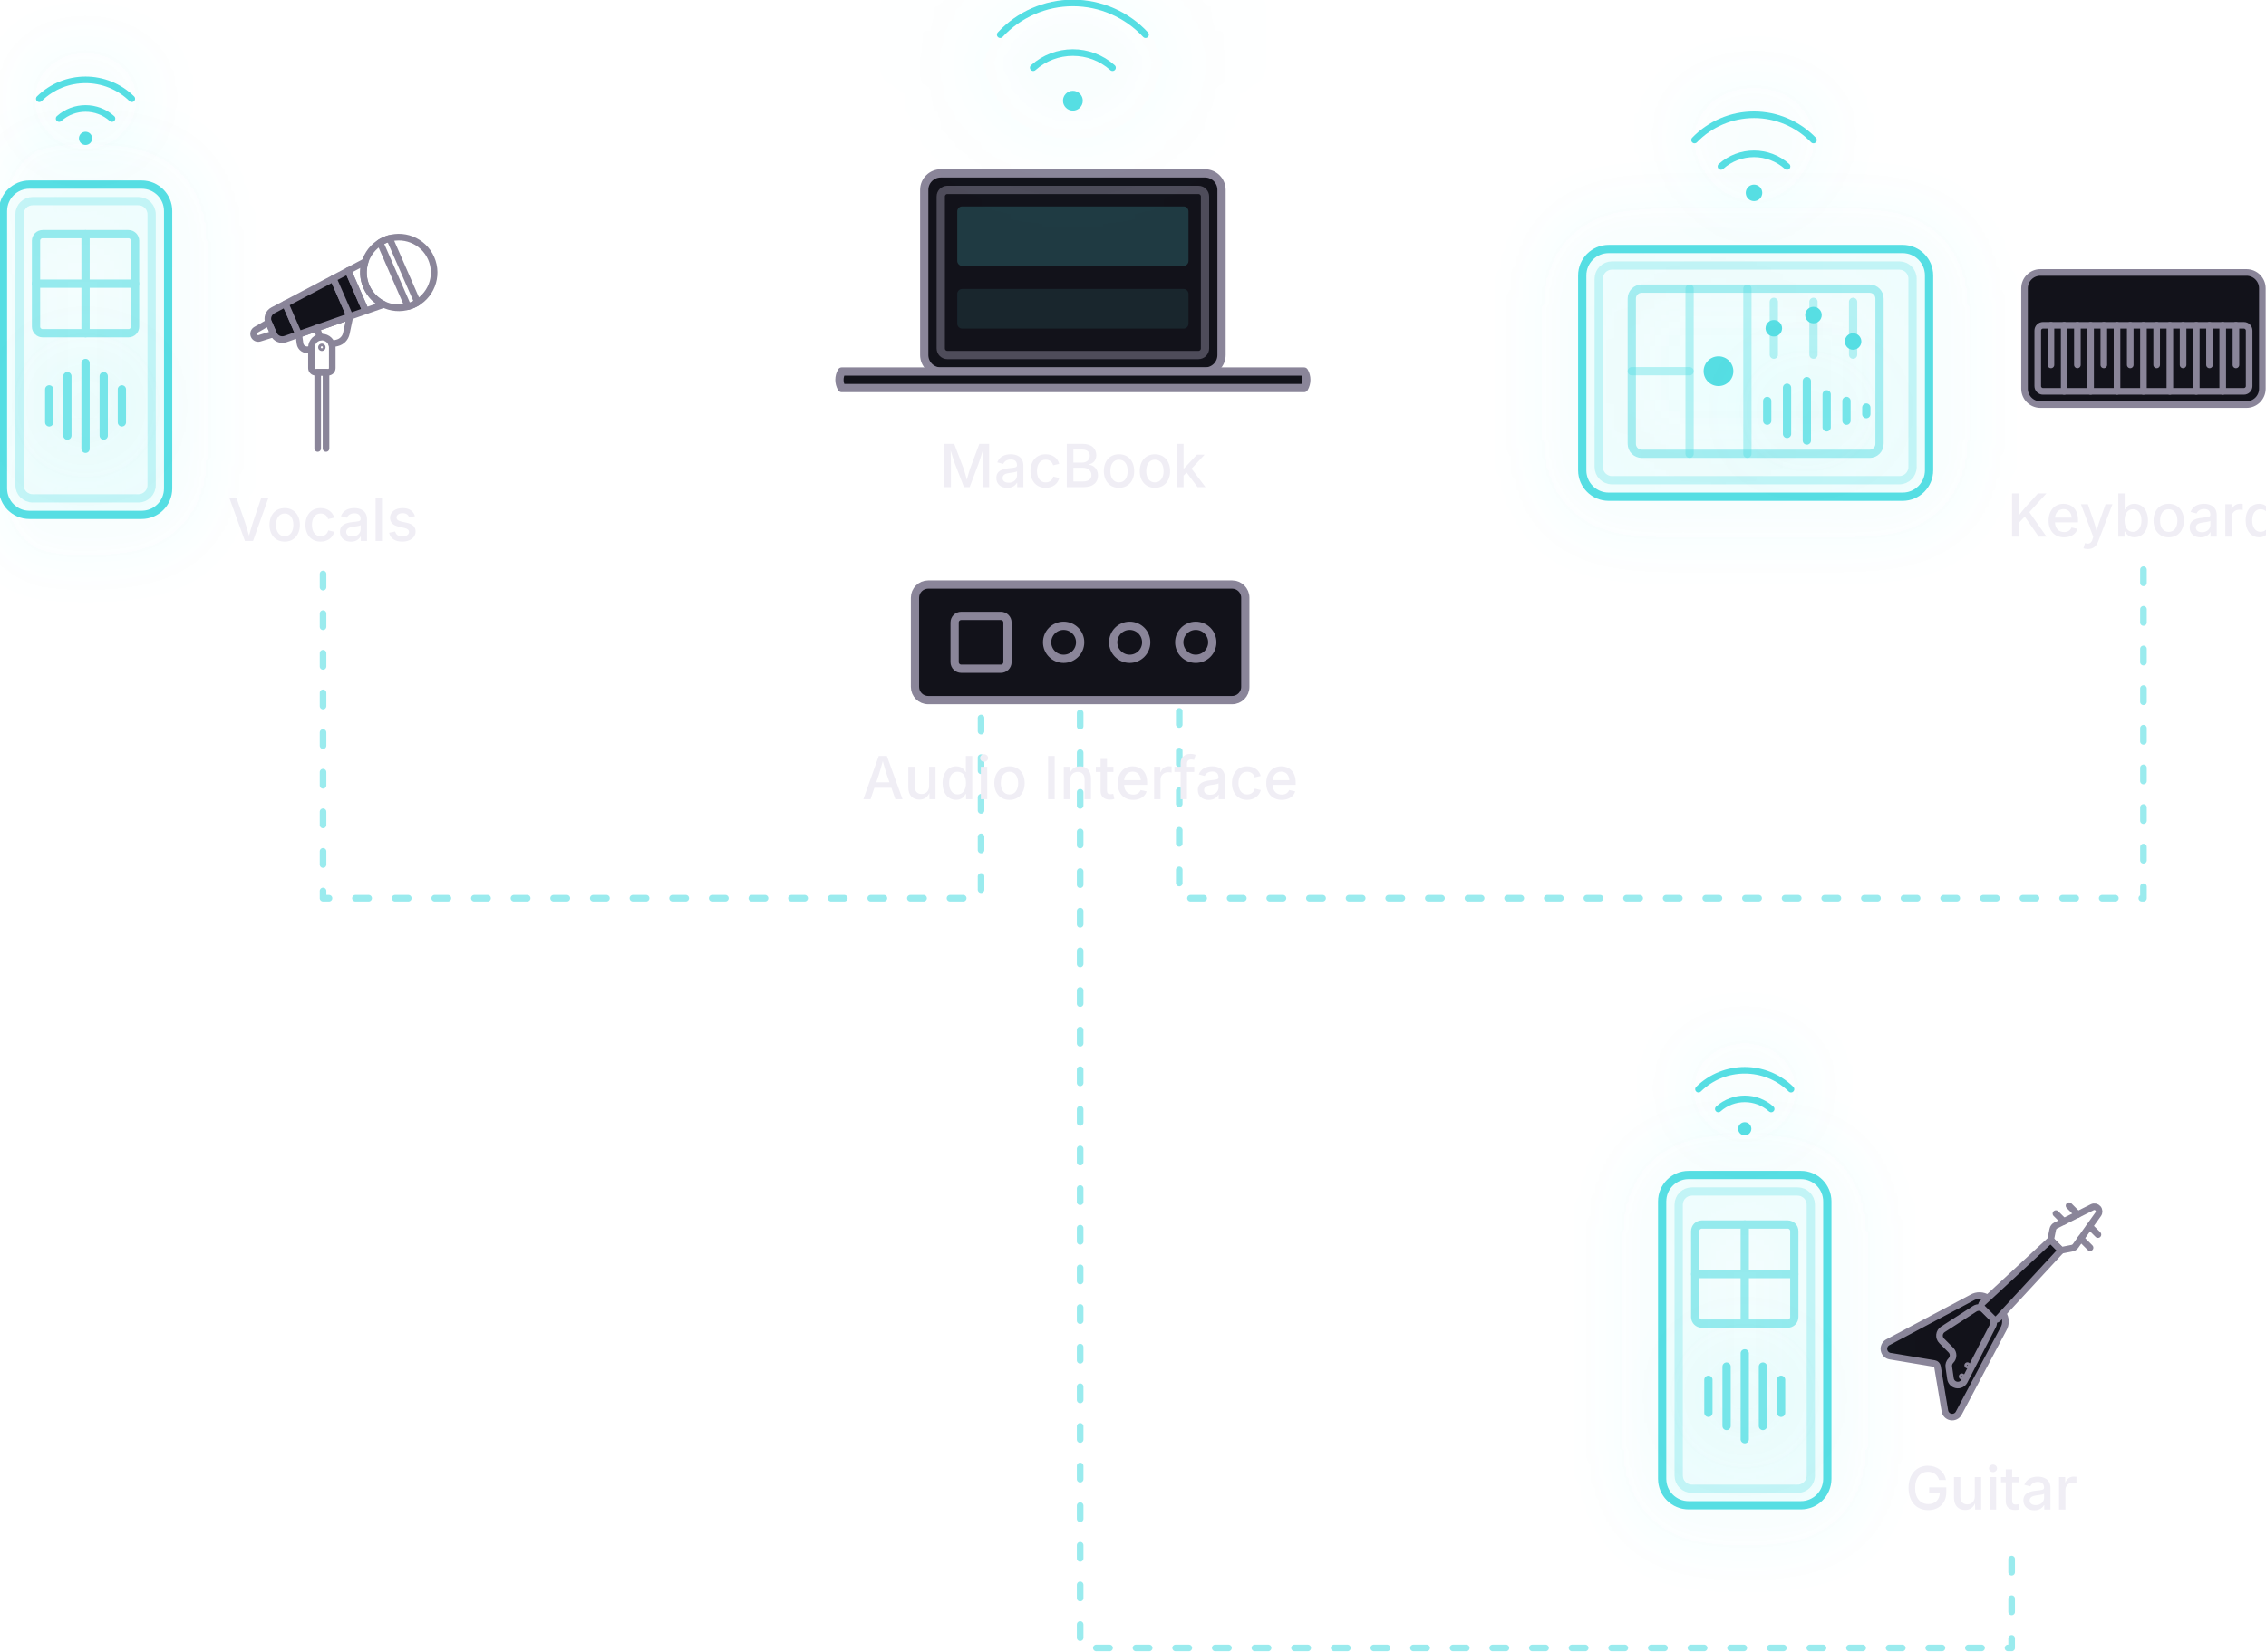
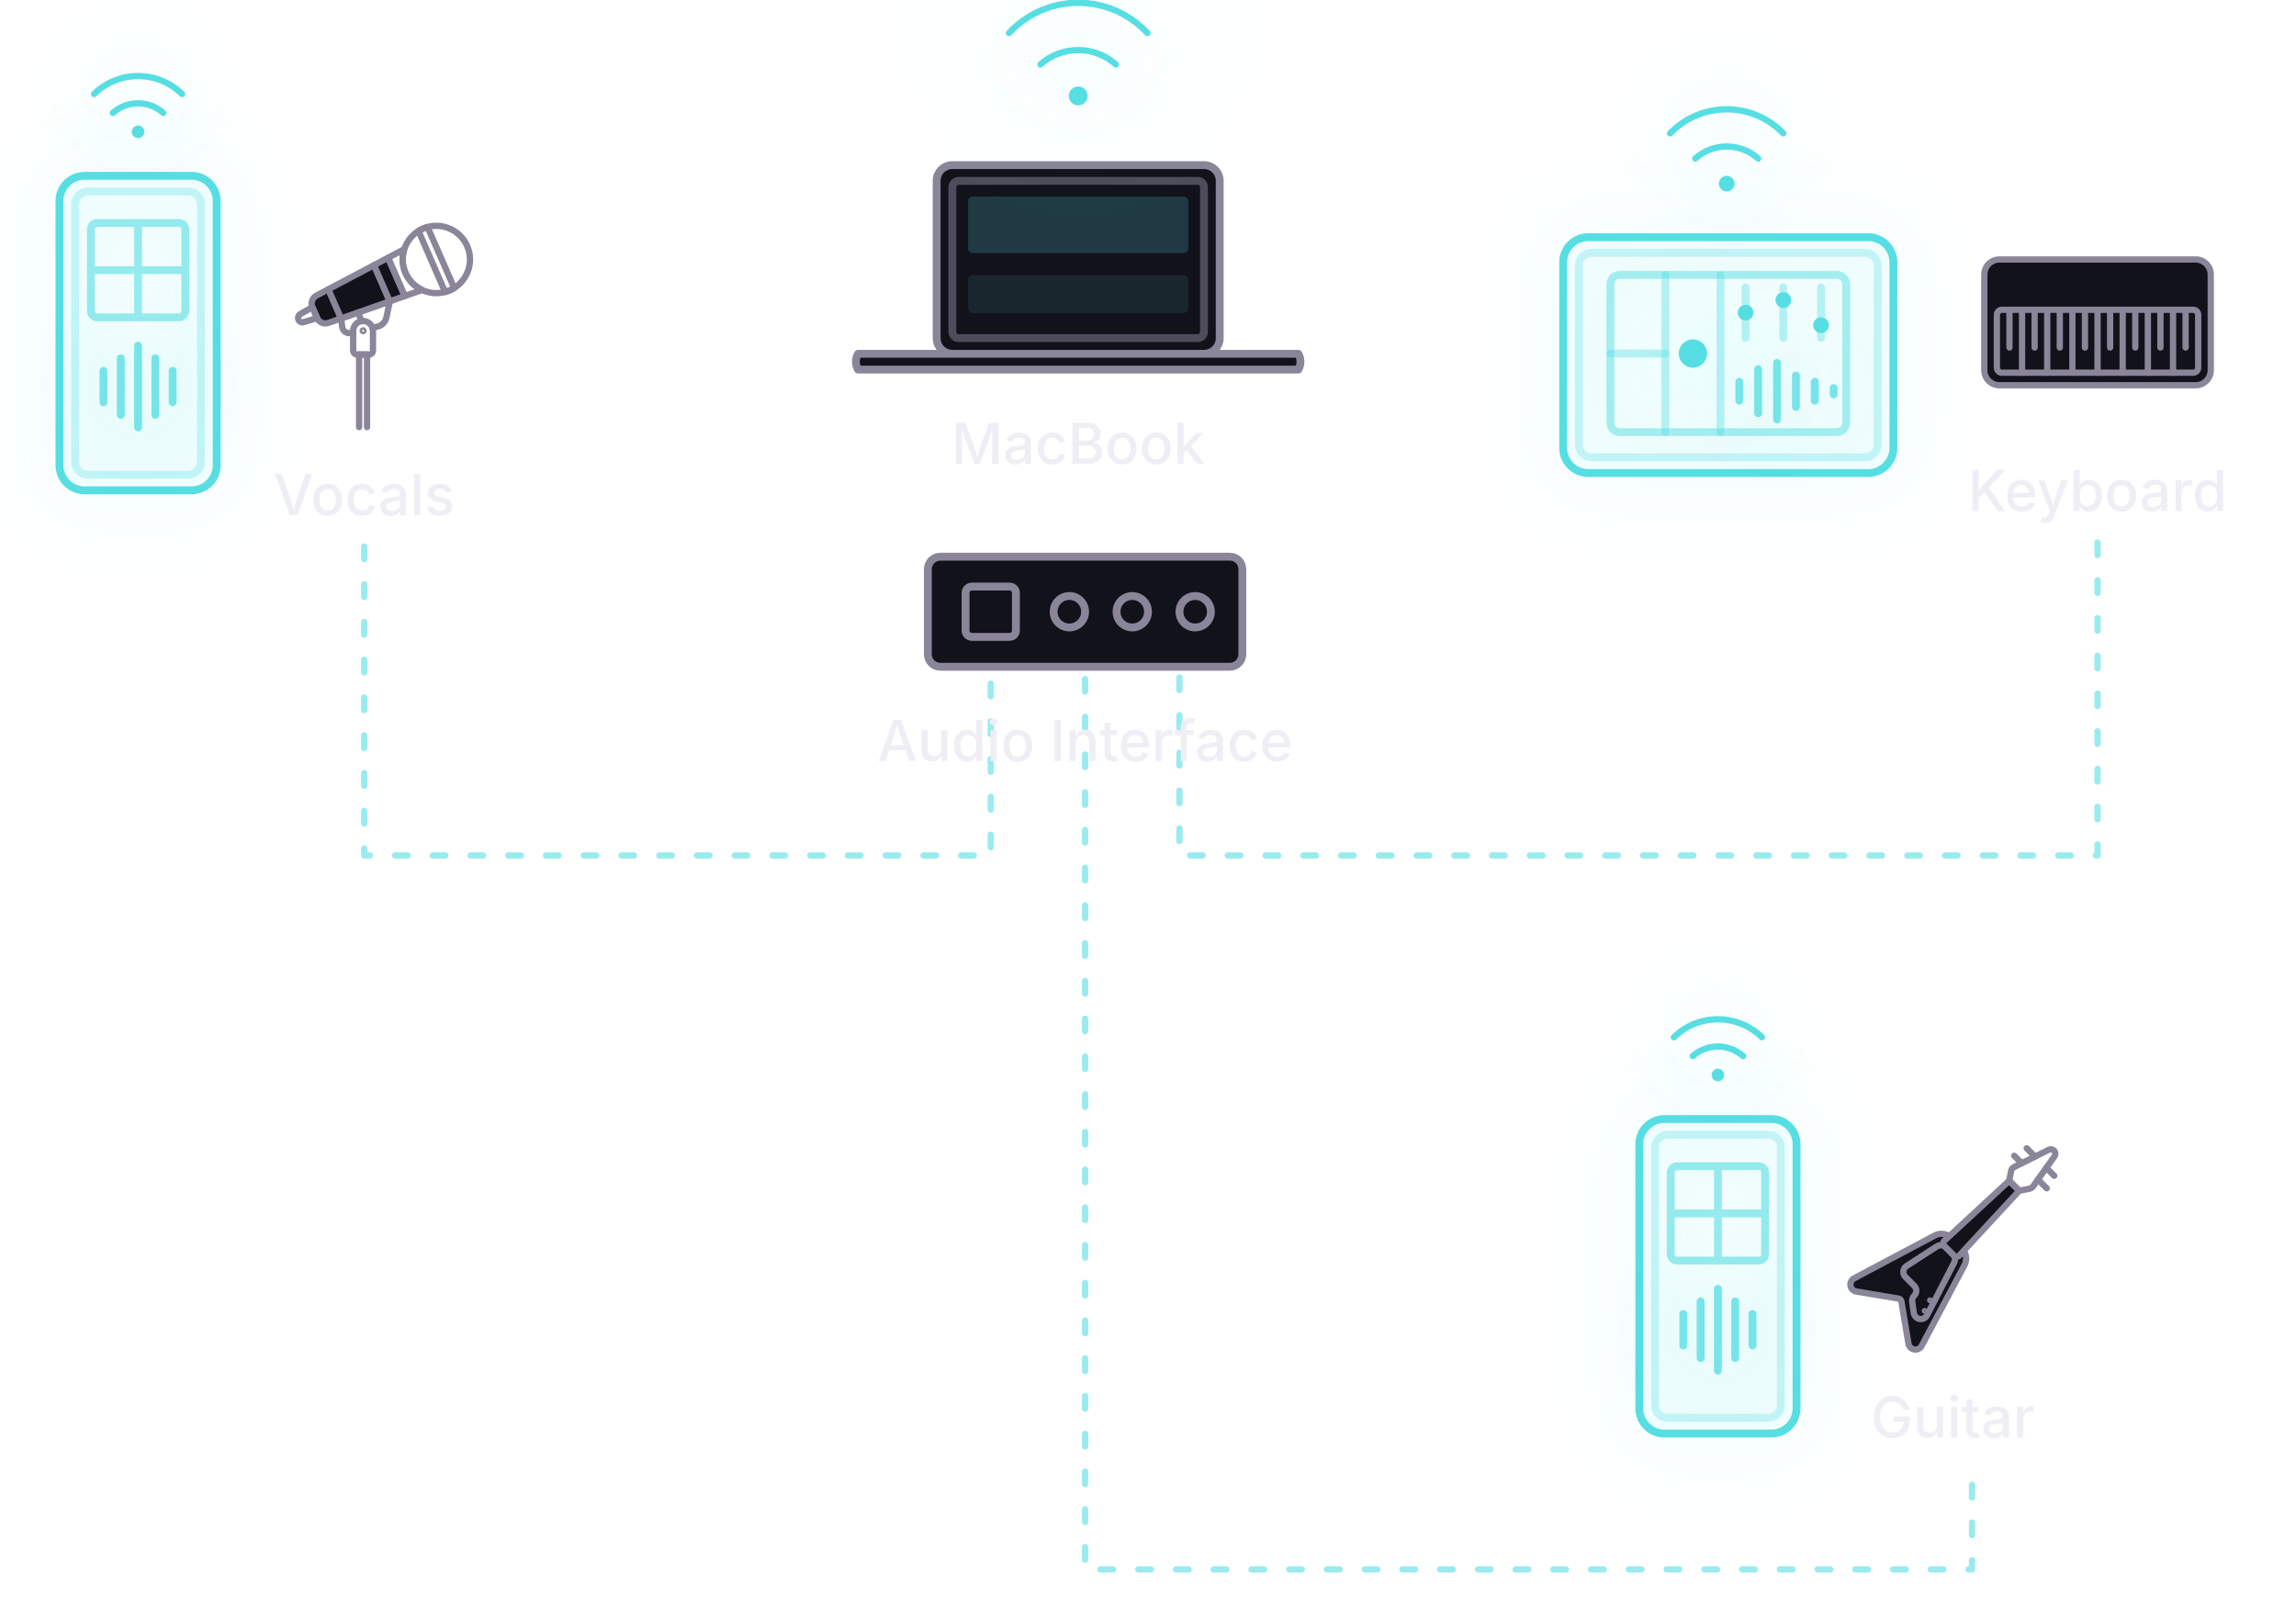
- <svg xmlns="http://www.w3.org/2000/svg" viewBox="153 213 686 500" width="100%" height="100%">
+ <svg xmlns="http://www.w3.org/2000/svg" viewBox="135 213 730 515" width="100%" height="100%">
  <defs>
    <style>
            .device { stroke: #8a8599; stroke-width: 2.5; fill: none; stroke-linecap: round; stroke-linejoin: round; }
            .device-fill { fill: #8a8599; }
            .device-bg { fill: #12121a; }
            .accent { stroke: #57DEE3; stroke-width: 2.5; fill: none; stroke-linecap: round; stroke-linejoin: round; }
            .accent-fill { fill: #57DEE3; }
            .accent-bg { fill: rgba(87, 222, 227, 0.05); }
            .cable { stroke: #5a5570; stroke-width: 2; fill: none; stroke-dasharray: 6 8; stroke-linecap: round; stroke-linejoin: round; }
            .wifi { stroke: #57DEE3; stroke-width: 2; stroke-linecap: round; stroke-linejoin: round; fill: none; }
            .glow { filter: drop-shadow(0 0 12px rgba(87, 222, 227, 0.4)); }
            .glow-strong { filter: drop-shadow(0 0 20px rgba(87, 222, 227, 0.8)); }
            .text { font-family: 'Outfit', -apple-system, sans-serif; fill: #f0eef5; font-size: 18px; text-anchor: middle; font-weight: 500; }
            .text-sm { font-family: 'Outfit', -apple-system, sans-serif; fill: #8a8599; font-size: 14px; text-anchor: middle; }
        </style>
  </defs>
  <path d="M 250.8 386.8 L 250.8 485 L 450 485 L 450 425" class="wifi" stroke-dasharray="4 8" opacity="0.6" />
  <path d="M 801.9 385.5 L 801.9 485 L 510 485 L 510 425" class="wifi" stroke-dasharray="4 8" opacity="0.6" />
  <path d="M 762 685.1 L 762 712 L 480 712 L 480 425" class="wifi" stroke-dasharray="4 8" opacity="0.6" />
  <g transform="translate(407.8, 265.5)">
    <rect x="25" y="0" width="90" height="60" rx="5" class="device device-bg" />
    <path d="M 0 65 L 140 65 A 5 5 0 0 0 140 60 L 0 60 A 5 5 0 0 0 0 65 Z" class="device device-bg" />
    <rect x="30" y="5" width="80" height="50" rx="2" class="device" stroke-width="1.5" opacity="0.5" />
    <rect x="35" y="10" width="70" height="18" rx="1.5" fill="#57DEE3" opacity="0.2" />
    <rect x="35" y="35" width="70" height="12" rx="1.5" fill="#57DEE3" opacity="0.1" />
    <text x="70" y="95" class="text">MacBook</text>
    <g transform="translate(70, -20)" class="glow-strong">
      <path d="M -12 -12 A 18 18 0 0 1 12 -12" class="wifi" />
      <path d="M -22 -22 A 30 30 0 0 1 22 -22" class="wifi" />
      <circle cx="0" cy="-2" r="3" class="accent-fill" />
    </g>
  </g>
  <g transform="translate(430, 390)">
    <rect x="0" y="0" width="100" height="35" rx="4" class="device device-bg" />
    <rect x="12" y="9.5" width="16" height="16" rx="2" class="device" />
    <circle cx="45" cy="17.5" r="5" class="device" />
    <circle cx="65" cy="17.5" r="5" class="device" />
    <circle cx="85" cy="17.5" r="5" class="device" />
    <text x="50" y="65" class="text">Audio Interface</text>
  </g>
  <g transform="translate(217.1, 276.8)">
    <g transform="scale(0.8)">
      <path d="m45.419 50.517 2.04 -0.486a4.651 4.651 0 0 0 3.474 -3.567l1.356 -6.454 -19.354 6.8 0.464 3.462a2.743 2.743 0 0 0 3.355 2.3l0.982 -0.234" class="device" />
      <path d="m27.874 35.228 -4.741 2.5a3.574 3.574 0 0 0 -1.606 4.591l1.89 4.326a3.574 3.574 0 0 0 4.46 1.942l5.058 -1.776Z" class="device device-bg" />
      <path d="m32.935 46.813 19.354 -6.803 -6.272 -14.36 -18.143 9.578 5.061 11.585z" class="device device-bg" />
      <path d="m46.017 25.65 6.272 14.36 5.955 -2.093 -6.645 -15.213 -5.582 2.946z" class="device device-bg" />
      <path d="M83.043 18.026a13.376 13.376 0 1 1 -17.612 -6.9 13.377 13.377 0 0 1 17.612 6.9Z" class="device" />
      <path d="M16.716 45.091a1.758 1.758 0 0 0 1.4 3.2l5.3 -1.647 -1.89 -4.326Z" class="device" />
      <path d="M45.605 51.709a3.935 3.935 0 0 0 -7.869 0v7.869a1.574 1.574 0 0 0 1.574 1.574h4.721a1.574 1.574 0 0 0 1.574 -1.574Z" class="device" />
      <path d="m40.097 90 0 -28.848 3.147 0 0 28.848" class="device" />
      <path d="m39.733 44.423 1.249 3.413" class="device" />
      <path d="M77.885 34.72 67.291 10.466a13.466 13.466 0 0 0 -1.86 0.656 13.317 13.317 0 0 0 -1.745 0.919L74.279 36.3a13.539 13.539 0 0 0 3.606 -1.575Z" class="device" />
      <path d="M58.045 19.3a13.379 13.379 0 0 0 7.078 16.2l-6.879 2.417L51.6 22.7Z" class="device" />
      <path d="M41.671 51.306a0.4 0.4 0 1 1 -0.4 0.4 0.4 0.4 0 0 1 0.4 -0.4m0 -1a1.4 1.4 0 1 0 1.4 1.4 1.4 1.4 0 0 0 -1.4 -1.4Z" class="device-fill" stroke="none" />
    </g>
    <text x="33.7" y="100" class="text">Vocals</text>
  </g>
  <g transform="translate(153.9, 268.9)">
    <rect x="0" y="0" width="50" height="100" rx="8" class="accent accent-bg glow" />
    <rect x="5" y="5" width="40" height="90" rx="4" class="accent" stroke-width="1.5" opacity="0.3" />
    <g opacity="0.6">
      <rect x="10" y="15" width="30" height="30" rx="2" class="accent" stroke-width="1" fill="none" />
      <line x1="10" y1="30" x2="40" y2="30" class="accent" stroke-width="1" />
      <line x1="25" y1="15" x2="25" y2="45" class="accent" stroke-width="1" />
    </g>
    <g class="glow" opacity="0.8">
      <line x1="14" y1="62" x2="14" y2="72" class="accent" stroke-width="2" stroke-linecap="round" />
      <line x1="19.5" y1="58" x2="19.5" y2="76" class="accent" stroke-width="2" stroke-linecap="round" />
      <line x1="25" y1="54" x2="25" y2="80" class="accent" stroke-width="2" stroke-linecap="round" />
      <line x1="30.5" y1="58" x2="30.5" y2="76" class="accent" stroke-width="2" stroke-linecap="round" />
      <line x1="36" y1="62" x2="36" y2="72" class="accent" stroke-width="2" stroke-linecap="round" />
    </g>
    <g transform="translate(25, -12)" class="glow">
      <path d="M -8 -8 A 12 12 0 0 1 8 -8" class="wifi" />
      <path d="M -14 -14 A 20 20 0 0 1 14 -14" class="wifi" />
      <circle cx="0" cy="-2" r="2" class="accent-fill" />
    </g>
  </g>
  <g transform="translate(761.9, 275.5)">
    <g transform="scale(0.8)">
      <rect x="5" y="25" width="90" height="50" rx="6" class="device device-bg" />
      <rect x="10" y="45" width="80" height="25" rx="2" class="device" fill="none" />
      <line x1="20" y1="45" x2="20" y2="70" class="device" />
      <line x1="30" y1="45" x2="30" y2="70" class="device" />
      <line x1="40" y1="45" x2="40" y2="70" class="device" />
      <line x1="50" y1="45" x2="50" y2="70" class="device" />
      <line x1="60" y1="45" x2="60" y2="70" class="device" />
      <line x1="70" y1="45" x2="70" y2="70" class="device" />
      <line x1="80" y1="45" x2="80" y2="70" class="device" />
      <line x1="15" y1="45" x2="15" y2="60" class="device" stroke-width="4" />
      <line x1="25" y1="45" x2="25" y2="60" class="device" stroke-width="4" />
      <line x1="35" y1="45" x2="35" y2="60" class="device" stroke-width="4" />
      <line x1="45" y1="45" x2="45" y2="60" class="device" stroke-width="4" />
      <line x1="55" y1="45" x2="55" y2="60" class="device" stroke-width="4" />
      <line x1="65" y1="45" x2="65" y2="60" class="device" stroke-width="4" />
      <line x1="75" y1="45" x2="75" y2="60" class="device" stroke-width="4" />
      <line x1="85" y1="45" x2="85" y2="60" class="device" stroke-width="4" />
    </g>
    <text x="40" y="100" class="text">Keyboard</text>
  </g>
  <g transform="translate(632, 288.4)">
    <g transform="scale(1)">
      <rect x="0" y="0" width="105" height="75" rx="8" class="accent accent-bg glow" />
      <rect x="5" y="5" width="95" height="65" rx="4" class="accent" stroke-width="1.5" opacity="0.3" />
      <rect x="15" y="12" width="75" height="50" rx="3" class="accent" stroke-width="1.5" opacity="0.5" />
      <line x1="50" y1="12" x2="50" y2="62" class="accent" stroke-width="1" opacity="0.4" />
      <line x1="32.5" y1="12" x2="32.5" y2="62" class="accent" stroke-width="1" opacity="0.4" />
      <line x1="15" y1="37" x2="32.5" y2="37" class="accent" stroke-width="1" opacity="0.4" />
      <circle cx="41.25" cy="37" r="4.5" class="accent-fill glow-strong" />
      <line x1="58" y1="16" x2="58" y2="32" class="accent" stroke-width="1.5" opacity="0.4" />
      <circle cx="58" cy="24" r="2.5" class="accent-fill" />
      <line x1="70" y1="16" x2="70" y2="32" class="accent" stroke-width="1.5" opacity="0.4" />
      <circle cx="70" cy="20" r="2.5" class="accent-fill" />
      <line x1="82" y1="16" x2="82" y2="32" class="accent" stroke-width="1.5" opacity="0.4" />
      <circle cx="82" cy="28" r="2.5" class="accent-fill" />
      <g class="glow" opacity="0.8">
        <line x1="56" y1="46" x2="56" y2="52" class="accent" stroke-width="2" stroke-linecap="round" />
        <line x1="62" y1="42" x2="62" y2="56" class="accent" stroke-width="2" stroke-linecap="round" />
        <line x1="68" y1="40" x2="68" y2="58" class="accent" stroke-width="2" stroke-linecap="round" />
        <line x1="74" y1="44" x2="74" y2="54" class="accent" stroke-width="2" stroke-linecap="round" />
        <line x1="80" y1="46" x2="80" y2="52" class="accent" stroke-width="2" stroke-linecap="round" />
        <line x1="86" y1="48" x2="86" y2="50" class="accent" stroke-width="2" stroke-linecap="round" />
      </g>
      <g transform="translate(52, -15)" class="glow">
        <path d="M -10 -10 A 15 15 0 0 1 10 -10" class="wifi" />
        <path d="M -18 -18 A 25 25 0 0 1 18 -18" class="wifi" />
        <circle cx="0" cy="-2" r="2.5" class="accent-fill" />
      </g>
    </g>
  </g>
  <g transform="translate(715.9, 570.1)">
    <g transform="scale(0.8)">
      <path d="m87.128 17.782 3.146 3.146" class="device" />
      <path d="m79.346 10 3.312 3.311" class="device" />
      <path d="m83.817 22.418 3.477 3.477" class="device" />
      <path d="m74.379 12.98 2.98 2.981" class="device" />
      <path d="m29.674 63.646 5.96 5.961" class="device" />
      <path d="M42.092 63.15a2.108 2.108 0 0 1 -2.981 0l-2.98 -2.981a2.107 2.107 0 0 1 2.98 -2.98l2.981 2.98a2.108 2.108 0 0 1 0 2.981Z" class="device" />
      <path d="M47.059 58.182a2.107 2.107 0 0 1 -2.98 0L41.1 55.2a2.108 2.108 0 0 1 2.981 -2.98l2.98 2.98a2.107 2.107 0 0 1 -0.002 2.982Z" class="device" />
      <path d="M48.574 44.947a5.62 5.62 0 0 0 -6.015 -0.146L10.7 61.719a2.81 2.81 0 0 0 0.932 5.212l16.771 2.8a1.406 1.406 0 0 1 1.155 1.155l2.8 16.771a2.81 2.81 0 0 0 5.212 0.931l16.91 -31.866a5.622 5.622 0 0 0 -0.146 -6.015" class="device device-bg" />
      <path d="M34.641 64.64a2.811 2.811 0 0 1 0 3.974h0a2.81 2.81 0 0 0 -0.8 2.384l0.636 4.453a2.81 2.81 0 0 0 5.223 1.005l10.755 -20.878a2.811 2.811 0 0 0 -0.448 -3.389l-2.832 -2.832a2.81 2.81 0 0 0 -3.513 -0.372L31.6 56.791a2.811 2.811 0 0 0 -0.46 4.346Z" class="device" />
      <path d="M38.785 74.465a0.163 0.163 0 1 1 -0.164 0.163 0.163 0.163 0 0 1 0.164 -0.163m0 -1a1.163 1.163 0 1 0 1.163 1.163 1.163 1.163 0 0 0 -1.163 -1.163Z" class="device-fill" stroke="none" />
      <path d="M40.892 70.25a0.163 0.163 0 1 1 -0.163 0.163 0.164 0.164 0 0 1 0.163 -0.163m0 -1a1.163 1.163 0 1 0 1.164 1.163 1.163 1.163 0 0 0 -1.164 -1.163Z" class="device-fill" stroke="none" />
      <path d="M52.522 52.666a1.406 1.406 0 0 1 -2.012 0.026l-3.921 -3.921a1.4 1.4 0 0 1 0.026 -2.013l25.777 -23.843 3.974 3.974Z" class="device device-bg" />
      <path d="M90.385 13.222a1.792 1.792 0 0 0 -2.26 -2.644l-13.818 6.909a2.111 2.111 0 0 0 -1.124 1.471l-0.791 3.957 3.974 3.974 4.15 -0.83a2.11 2.11 0 0 0 1.3 -0.842Z" class="device" />
    </g>
    <text x="40" y="100" class="text">Guitar</text>
  </g>
  <g transform="translate(656.2, 568.8)">
    <rect x="0" y="0" width="50" height="100" rx="8" class="accent accent-bg glow" />
    <rect x="5" y="5" width="40" height="90" rx="4" class="accent" stroke-width="1.5" opacity="0.3" />
    <g opacity="0.6">
      <rect x="10" y="15" width="30" height="30" rx="2" class="accent" stroke-width="1" fill="none" />
      <line x1="10" y1="30" x2="40" y2="30" class="accent" stroke-width="1" />
      <line x1="25" y1="15" x2="25" y2="45" class="accent" stroke-width="1" />
    </g>
    <g class="glow" opacity="0.8">
      <line x1="14" y1="62" x2="14" y2="72" class="accent" stroke-width="2" stroke-linecap="round" />
      <line x1="19.5" y1="58" x2="19.5" y2="76" class="accent" stroke-width="2" stroke-linecap="round" />
      <line x1="25" y1="54" x2="25" y2="80" class="accent" stroke-width="2" stroke-linecap="round" />
      <line x1="30.5" y1="58" x2="30.5" y2="76" class="accent" stroke-width="2" stroke-linecap="round" />
      <line x1="36" y1="62" x2="36" y2="72" class="accent" stroke-width="2" stroke-linecap="round" />
    </g>
    <g transform="translate(25, -12)" class="glow">
      <path d="M -8 -8 A 12 12 0 0 1 8 -8" class="wifi" />
      <path d="M -14 -14 A 20 20 0 0 1 14 -14" class="wifi" />
      <circle cx="0" cy="-2" r="2" class="accent-fill" />
    </g>
  </g>
</svg>
